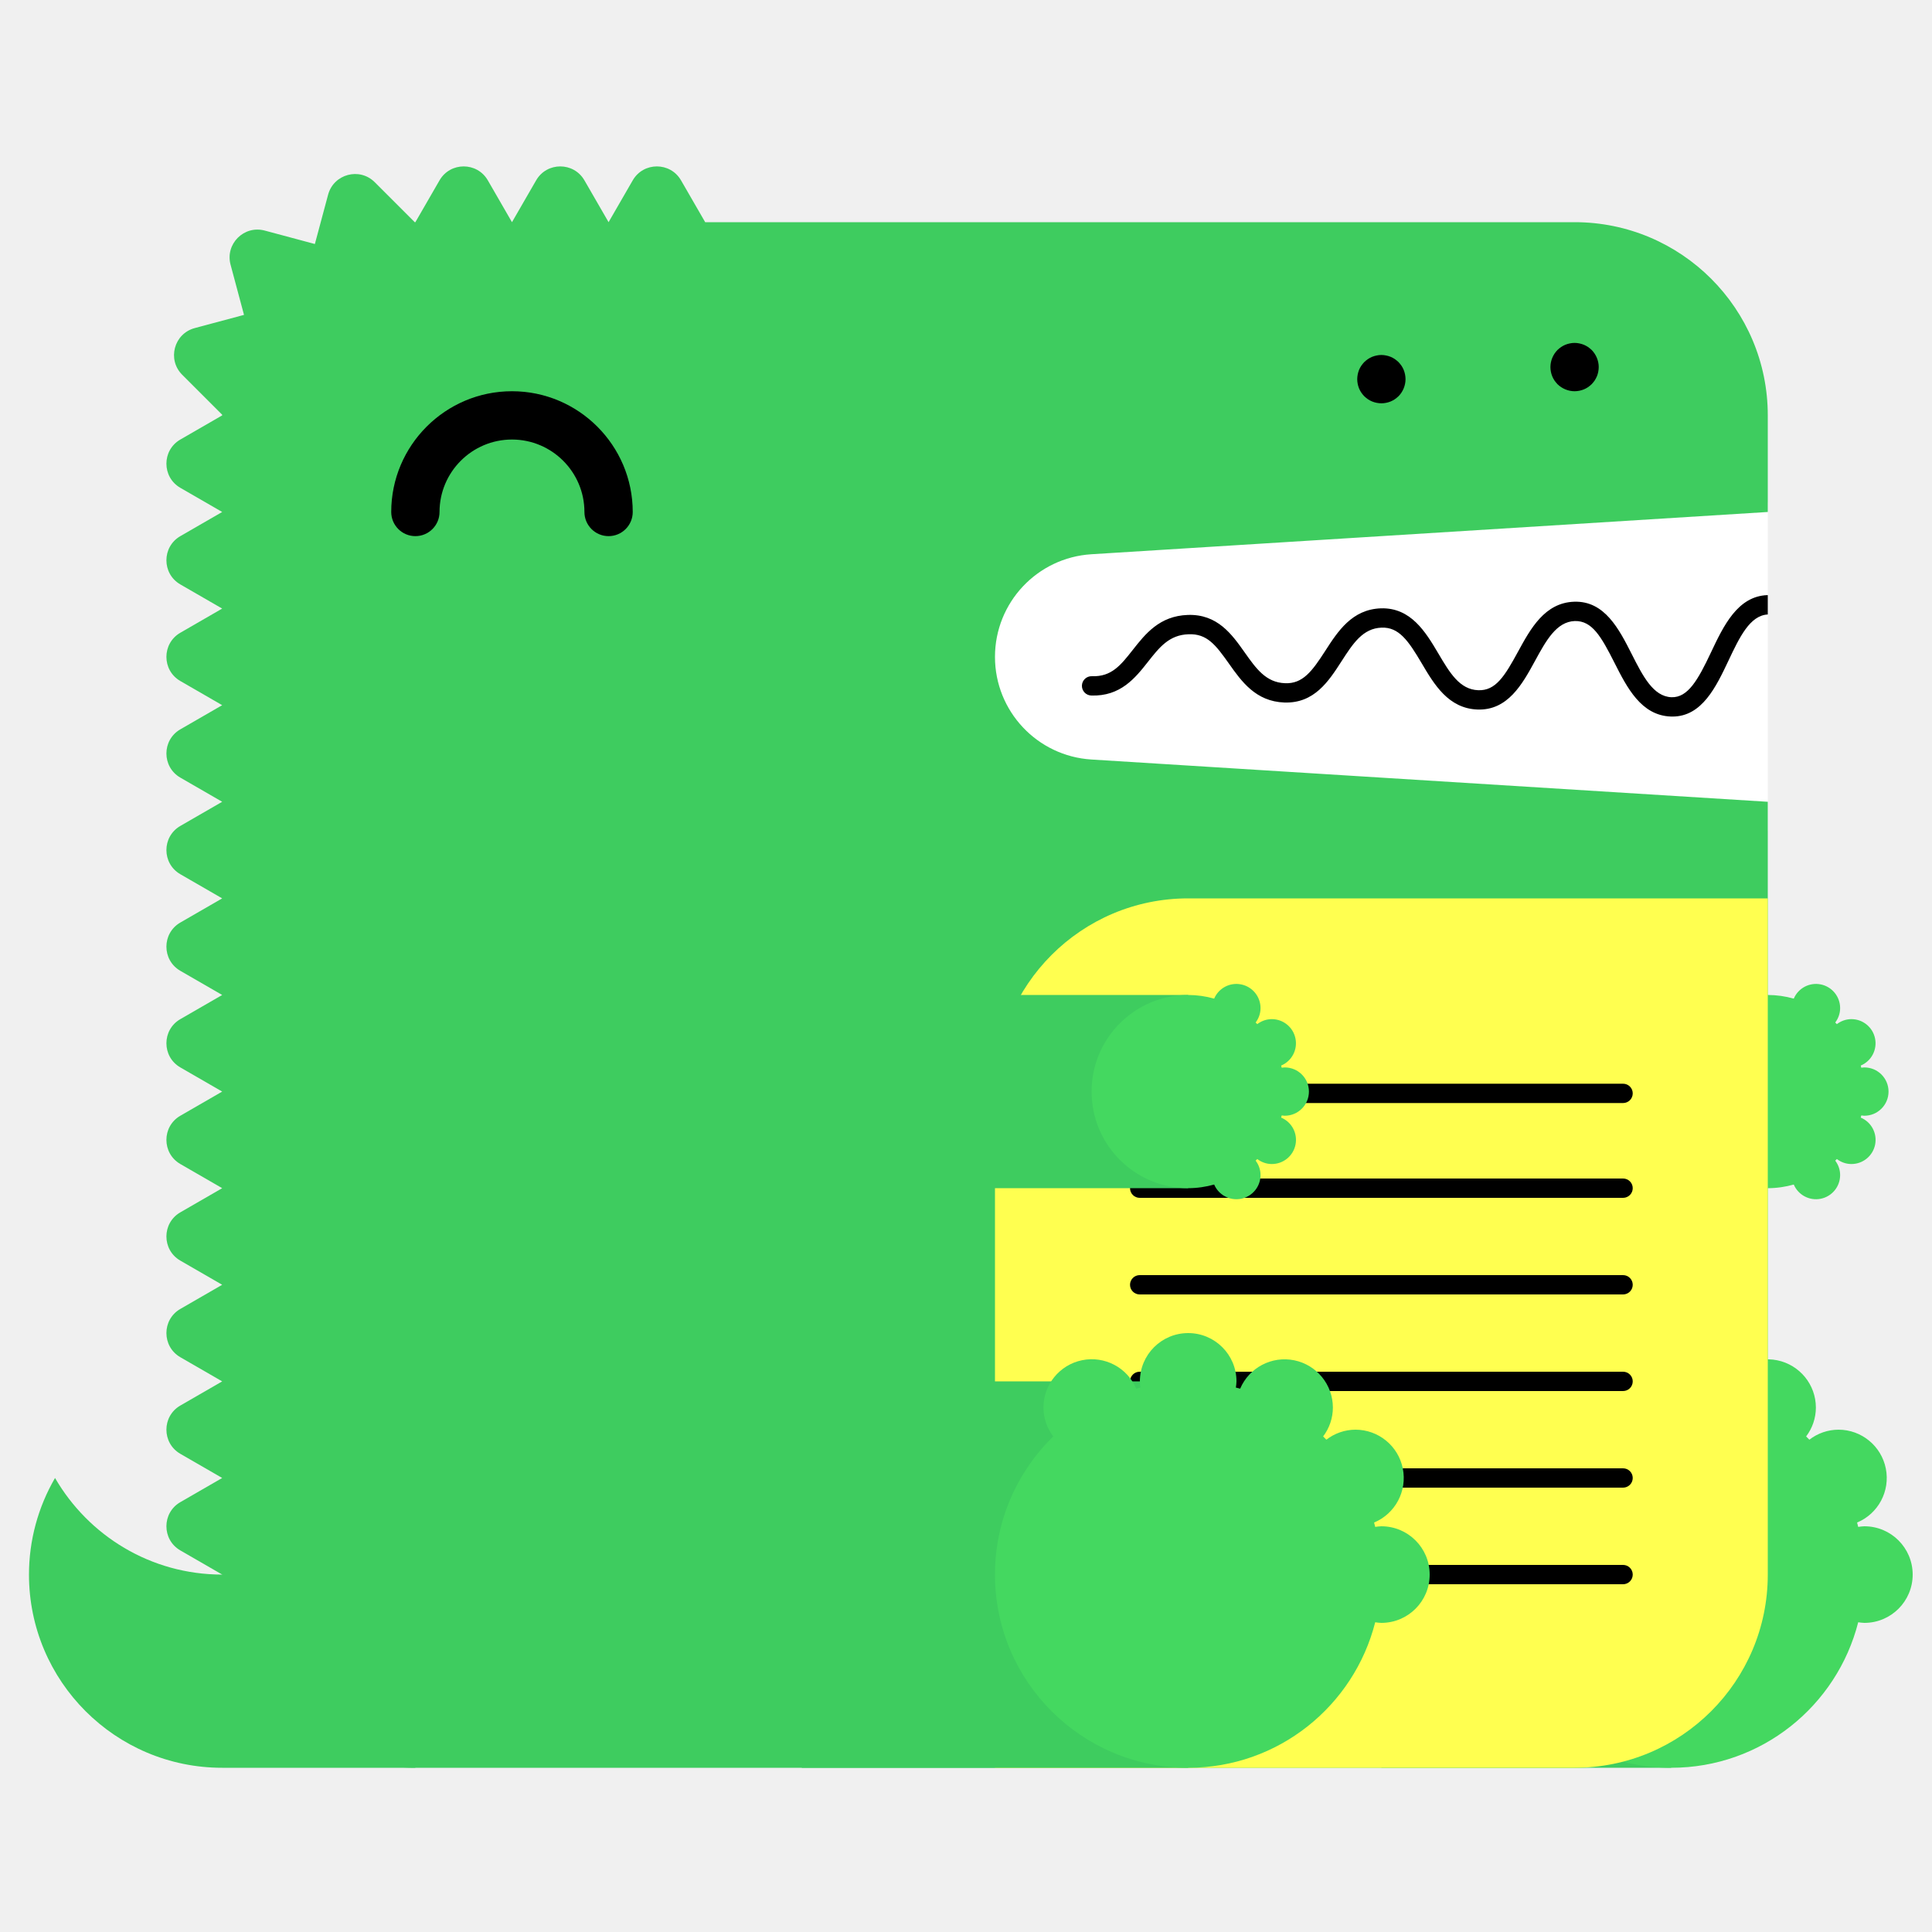
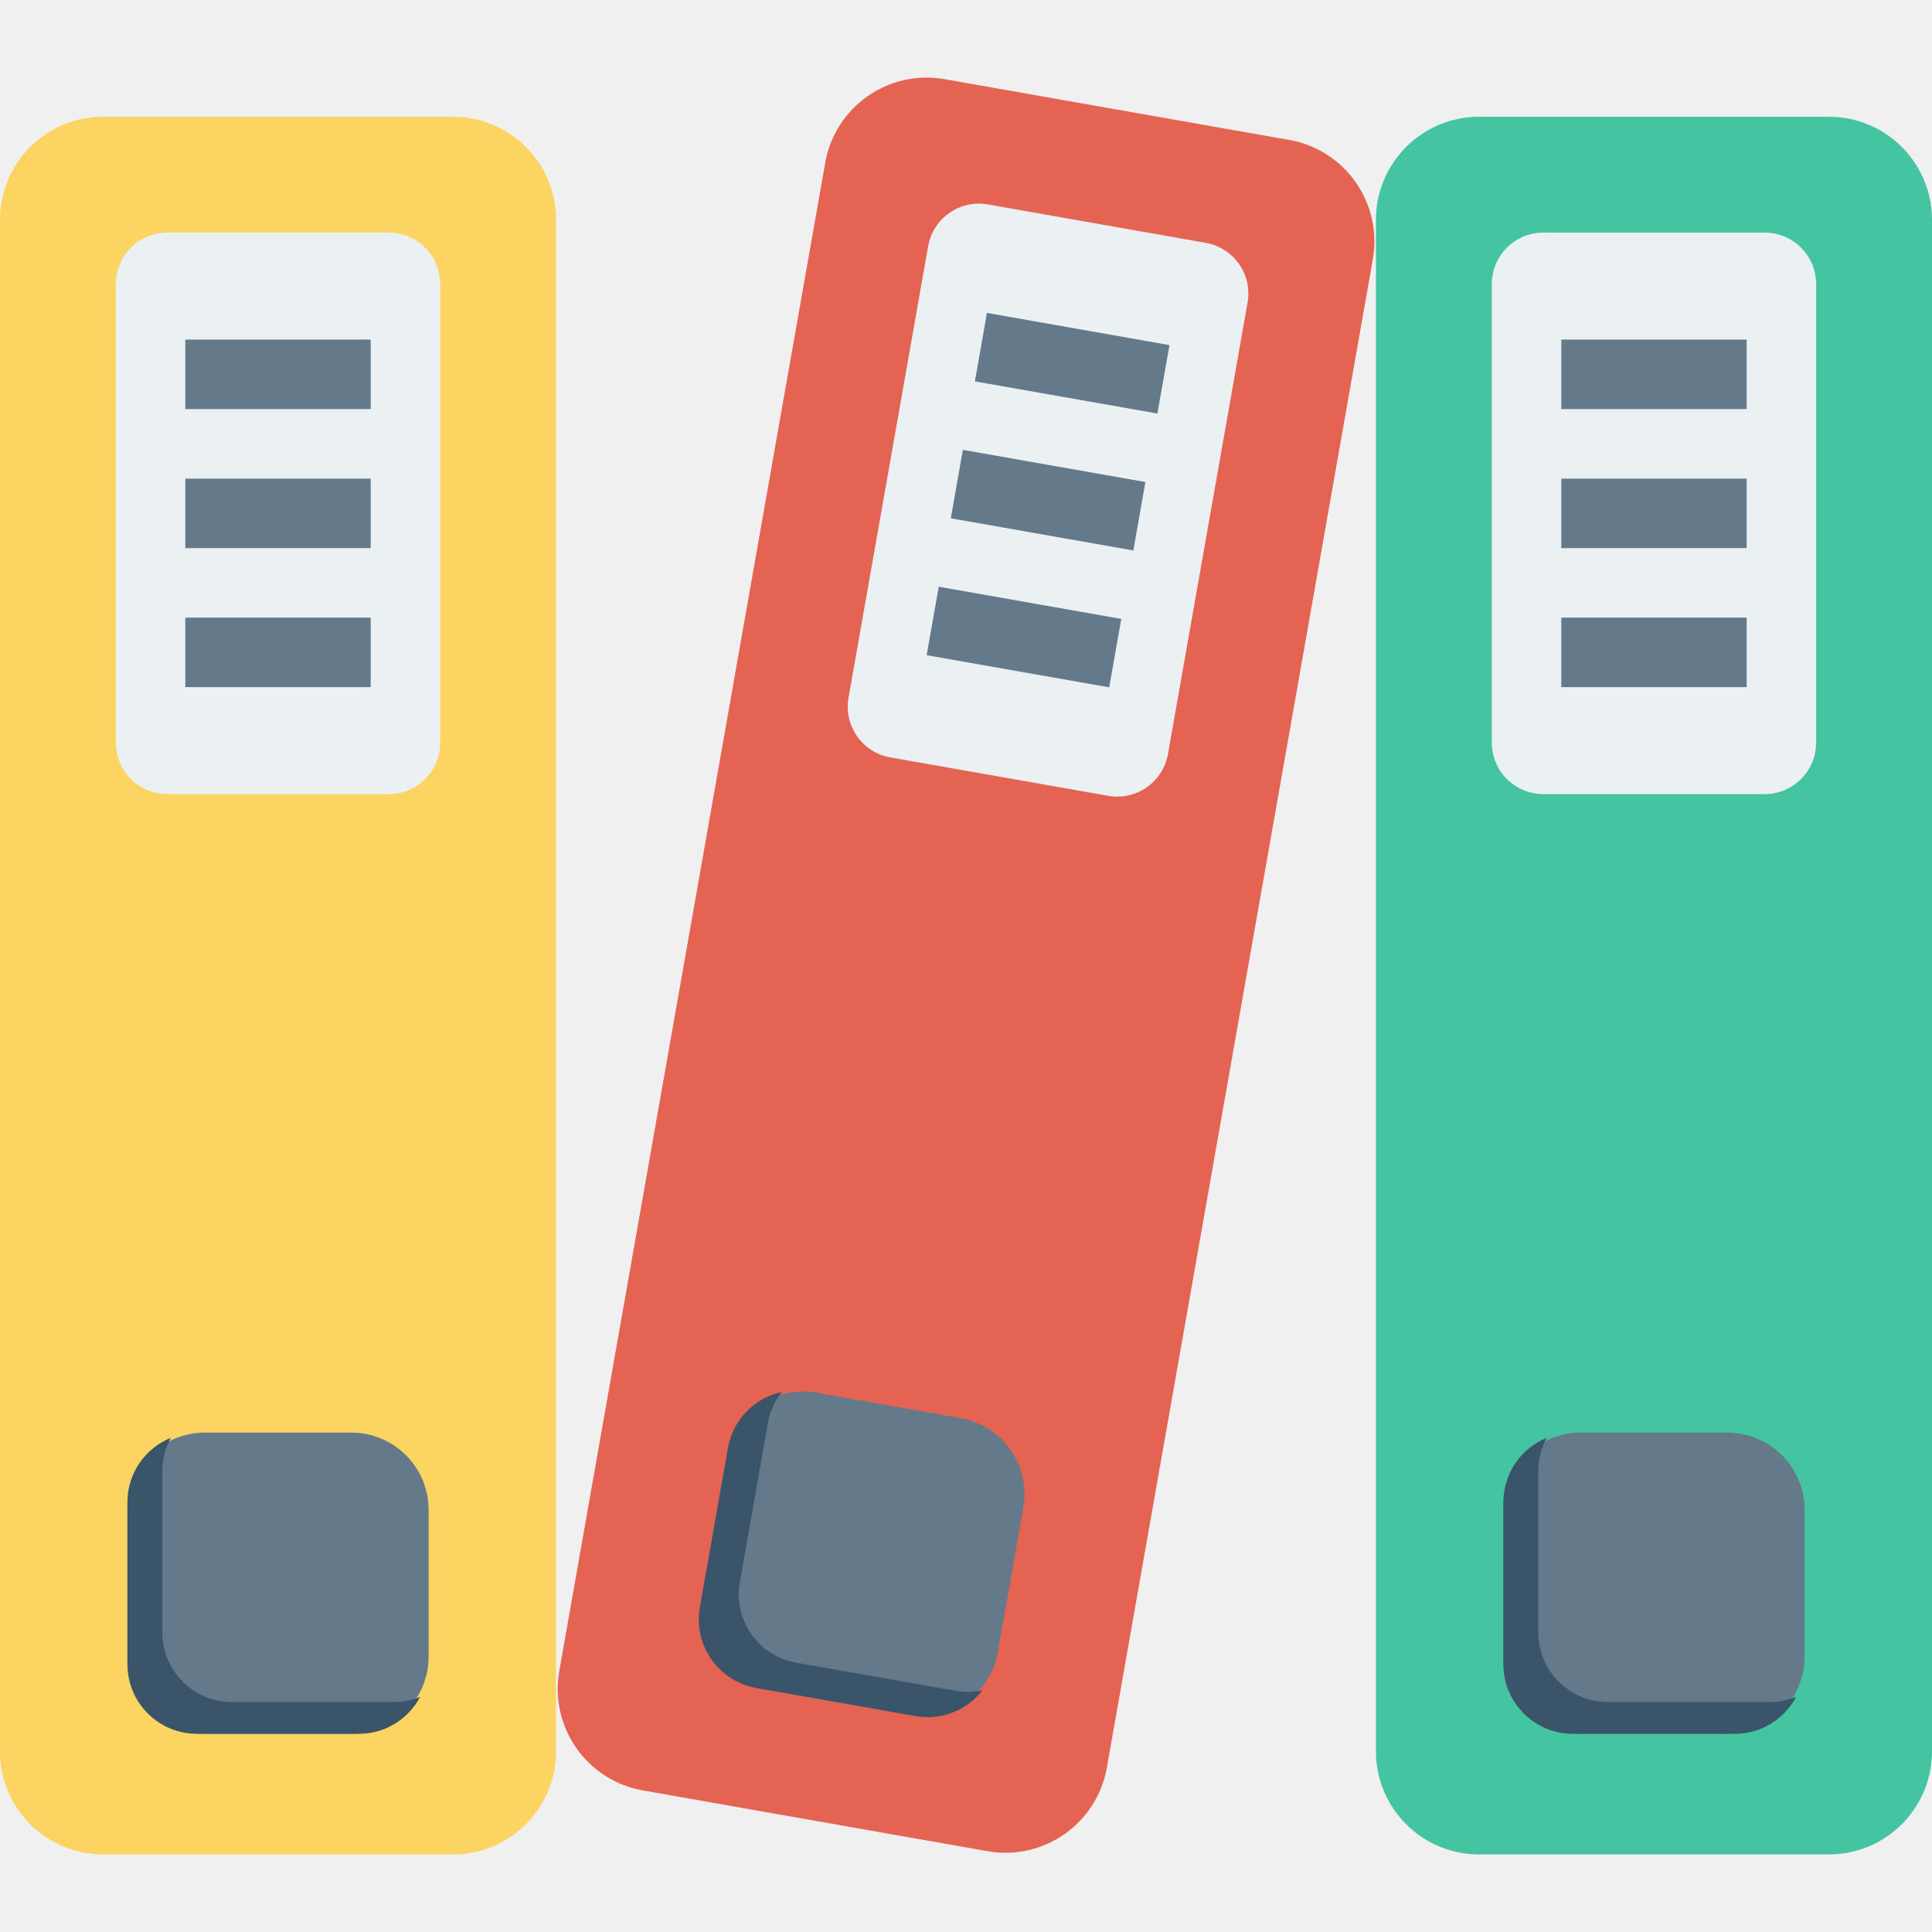
- <svg xmlns="http://www.w3.org/2000/svg" width="200" height="200" viewBox="0 0 200 200">
-   <g fill="none" fill-rule="evenodd">
-     <path fill="#FFF" d="M99 52h84v34H99z" />
-     <path d="M23 163c-7.398 0-13.843-4.027-17.303-10A19.886 19.886 0 0 0 3 163c0 11.046 8.954 20 20 20h20v-20H23z" fill="#3ECC5F" />
-     <path d="M112.98 57.376L183 53V43c0-11.046-8.954-20-20-20H73l-2.5-4.33c-1.112-1.925-3.889-1.925-5 0L63 23l-2.5-4.33c-1.111-1.925-3.889-1.925-5 0L53 23l-2.5-4.33c-1.111-1.925-3.889-1.925-5 0L43 23c-.022 0-.042.003-.065.003l-4.142-4.141c-1.57-1.571-4.252-.853-4.828 1.294l-1.369 5.104-5.192-1.392c-2.148-.575-4.111 1.389-3.535 3.536l1.39 5.193-5.102 1.367c-2.148.576-2.867 3.259-1.296 4.83l4.142 4.142c0 .021-.003.042-.003.064l-4.33 2.5c-1.925 1.111-1.925 3.889 0 5L23 53l-4.33 2.5c-1.925 1.111-1.925 3.889 0 5L23 63l-4.33 2.5c-1.925 1.111-1.925 3.889 0 5L23 73l-4.33 2.5c-1.925 1.111-1.925 3.889 0 5L23 83l-4.33 2.5c-1.925 1.111-1.925 3.889 0 5L23 93l-4.33 2.5c-1.925 1.111-1.925 3.889 0 5L23 103l-4.33 2.5c-1.925 1.111-1.925 3.889 0 5L23 113l-4.33 2.5c-1.925 1.111-1.925 3.889 0 5L23 123l-4.33 2.5c-1.925 1.111-1.925 3.889 0 5L23 133l-4.33 2.5c-1.925 1.111-1.925 3.889 0 5L23 143l-4.33 2.5c-1.925 1.111-1.925 3.889 0 5L23 153l-4.33 2.5c-1.925 1.111-1.925 3.889 0 5L23 163c0 11.046 8.954 20 20 20h120c11.046 0 20-8.954 20-20V83l-70.02-4.376A10.645 10.645 0 0 1 103 68c0-5.621 4.37-10.273 9.98-10.624" fill="#3ECC5F" />
-     <path fill="#3ECC5F" d="M143 183h30v-40h-30z" />
-     <path d="M193 158c-.219 0-.428.037-.639.064-.038-.15-.074-.301-.116-.451A5 5 0 0 0 190.32 148a4.96 4.96 0 0 0-3.016 1.036 26.531 26.531 0 0 0-.335-.336 4.955 4.955 0 0 0 1.011-2.987 5 5 0 0 0-9.599-1.959c-.148-.042-.297-.077-.445-.115.027-.211.064-.42.064-.639a5 5 0 0 0-5-5 5 5 0 0 0-5 5c0 .219.037.428.064.639-.148.038-.297.073-.445.115a4.998 4.998 0 0 0-9.599 1.959c0 1.125.384 2.151 1.011 2.987-3.717 3.632-6.031 8.693-6.031 14.3 0 11.046 8.954 20 20 20 9.339 0 17.16-6.41 19.361-15.064.211.027.42.064.639.064a5 5 0 0 0 5-5 5 5 0 0 0-5-5" fill="#44D860" />
-     <path fill="#3ECC5F" d="M153 123h30v-20h-30z" />
-     <path d="M193 115.5a2.5 2.5 0 1 0 0-5c-.109 0-.214.019-.319.032-.02-.075-.037-.15-.058-.225a2.501 2.501 0 0 0-.963-4.807c-.569 0-1.088.197-1.508.518a6.653 6.653 0 0 0-.168-.168c.314-.417.506-.931.506-1.494a2.5 2.5 0 0 0-4.8-.979A9.987 9.987 0 0 0 183 103c-5.522 0-10 4.478-10 10s4.478 10 10 10c.934 0 1.833-.138 2.69-.377a2.5 2.5 0 0 0 4.8-.979c0-.563-.192-1.077-.506-1.494.057-.055.113-.111.168-.168.42.321.939.518 1.508.518a2.5 2.5 0 0 0 .963-4.807c.021-.074.038-.15.058-.225.105.013.21.032.319.032" fill="#44D860" />
-     <path d="M63 55.5a2.5 2.5 0 0 1-2.5-2.5c0-4.136-3.364-7.5-7.5-7.5s-7.5 3.364-7.5 7.5a2.5 2.5 0 1 1-5 0c0-6.893 5.607-12.5 12.5-12.5S65.5 46.107 65.5 53a2.5 2.5 0 0 1-2.5 2.5" fill="#000" />
-     <path d="M103 183h60c11.046 0 20-8.954 20-20V93h-60c-11.046 0-20 8.954-20 20v70z" fill="#FFFF50" />
-     <path d="M168.02 124h-50.04a1 1 0 1 1 0-2h50.04a1 1 0 1 1 0 2m0 20h-50.04a1 1 0 1 1 0-2h50.04a1 1 0 1 1 0 2m0 20h-50.04a1 1 0 1 1 0-2h50.04a1 1 0 1 1 0 2m0-49.814h-50.04a1 1 0 1 1 0-2h50.04a1 1 0 1 1 0 2m0 19.814h-50.04a1 1 0 1 1 0-2h50.04a1 1 0 1 1 0 2m0 20h-50.04a1 1 0 1 1 0-2h50.04a1 1 0 1 1 0 2M183 61.611c-.012 0-.022-.006-.034-.005-3.09.105-4.552 3.196-5.842 5.923-1.346 2.85-2.387 4.703-4.093 4.647-1.889-.068-2.969-2.202-4.113-4.46-1.314-2.594-2.814-5.536-5.963-5.426-3.046.104-4.513 2.794-5.807 5.167-1.377 2.528-2.314 4.065-4.121 3.994-1.927-.07-2.951-1.805-4.136-3.813-1.321-2.236-2.848-4.75-5.936-4.664-2.994.103-4.465 2.385-5.763 4.4-1.373 2.13-2.335 3.428-4.165 3.351-1.973-.07-2.992-1.51-4.171-3.177-1.324-1.873-2.816-3.993-5.895-3.89-2.928.1-4.399 1.97-5.696 3.618-1.232 1.564-2.194 2.802-4.229 2.724a1 1 0 0 0-.072 2c3.017.101 4.545-1.8 5.872-3.487 1.177-1.496 2.193-2.787 4.193-2.855 1.926-.082 2.829 1.115 4.195 3.045 1.297 1.834 2.769 3.914 5.731 4.021 3.103.104 4.596-2.215 5.918-4.267 1.182-1.834 2.202-3.417 4.15-3.484 1.793-.067 2.769 1.35 4.145 3.681 1.297 2.197 2.766 4.686 5.787 4.796 3.125.108 4.634-2.62 5.949-5.035 1.139-2.088 2.214-4.06 4.119-4.126 1.793-.042 2.728 1.595 4.111 4.33 1.292 2.553 2.757 5.445 5.825 5.556l.169.003c3.064 0 4.518-3.075 5.805-5.794 1.139-2.41 2.217-4.68 4.067-4.773v-2z" fill="#000" />
-     <path fill="#3ECC5F" d="M83 183h40v-40H83z" />
-     <path d="M143 158c-.219 0-.428.037-.639.064-.038-.15-.074-.301-.116-.451A5 5 0 0 0 140.32 148a4.96 4.96 0 0 0-3.016 1.036 26.531 26.531 0 0 0-.335-.336 4.955 4.955 0 0 0 1.011-2.987 5 5 0 0 0-9.599-1.959c-.148-.042-.297-.077-.445-.115.027-.211.064-.42.064-.639a5 5 0 0 0-5-5 5 5 0 0 0-5 5c0 .219.037.428.064.639-.148.038-.297.073-.445.115a4.998 4.998 0 0 0-9.599 1.959c0 1.125.384 2.151 1.011 2.987-3.717 3.632-6.031 8.693-6.031 14.3 0 11.046 8.954 20 20 20 9.339 0 17.16-6.41 19.361-15.064.211.027.42.064.639.064a5 5 0 0 0 5-5 5 5 0 0 0-5-5" fill="#44D860" />
-     <path fill="#3ECC5F" d="M83 123h40v-20H83z" />
-     <path d="M133 115.5a2.5 2.5 0 1 0 0-5c-.109 0-.214.019-.319.032-.02-.075-.037-.15-.058-.225a2.501 2.501 0 0 0-.963-4.807c-.569 0-1.088.197-1.508.518a6.653 6.653 0 0 0-.168-.168c.314-.417.506-.931.506-1.494a2.5 2.5 0 0 0-4.8-.979A9.987 9.987 0 0 0 123 103c-5.522 0-10 4.478-10 10s4.478 10 10 10c.934 0 1.833-.138 2.69-.377a2.5 2.5 0 0 0 4.8-.979c0-.563-.192-1.077-.506-1.494.057-.055.113-.111.168-.168.42.321.939.518 1.508.518a2.5 2.5 0 0 0 .963-4.807c.021-.074.038-.15.058-.225.105.013.21.032.319.032" fill="#44D860" />
-     <path d="M143 41.75c-.16 0-.33-.02-.49-.05a2.52 2.52 0 0 1-.47-.14c-.15-.06-.29-.14-.431-.23-.13-.09-.259-.2-.38-.31-.109-.12-.219-.24-.309-.38s-.17-.28-.231-.43a2.619 2.619 0 0 1-.189-.96c0-.16.02-.33.05-.49.03-.16.08-.31.139-.47.061-.15.141-.29.231-.43.09-.13.2-.26.309-.38.121-.11.25-.22.38-.31.141-.09.281-.17.431-.23.149-.06.31-.11.47-.14.32-.07.65-.07.98 0 .159.03.32.08.47.14.149.06.29.14.43.23.13.09.259.2.38.31.11.12.22.25.31.38.09.14.17.28.23.43.06.16.11.31.14.47.029.16.05.33.05.49 0 .66-.271 1.31-.73 1.77-.121.11-.25.22-.38.31-.14.09-.281.17-.43.23a2.565 2.565 0 0 1-.96.19m20-1.25c-.66 0-1.3-.27-1.771-.73a3.802 3.802 0 0 1-.309-.38c-.09-.14-.17-.28-.231-.43a2.619 2.619 0 0 1-.189-.96c0-.66.27-1.3.729-1.77.121-.11.25-.22.38-.31.141-.09.281-.17.431-.23.149-.06.31-.11.47-.14.32-.07.66-.07.98 0 .159.03.32.08.47.14.149.06.29.14.43.23.13.09.259.2.38.31.459.47.73 1.11.73 1.77 0 .16-.021.33-.05.49-.03.16-.08.32-.14.47-.07.15-.14.29-.23.43-.09.13-.2.26-.31.38-.121.11-.25.22-.38.31-.14.09-.281.17-.43.23a2.565 2.565 0 0 1-.96.19" fill="#000" />
+ <svg xmlns="http://www.w3.org/2000/svg" version="1.1" id="Capa_1" x="0px" y="0px" viewBox="0 0 468.293 468.293" style="enable-background:new 0 0 468.293 468.293;" xml:space="preserve">
+   <path style="fill:#FCD462;" d="M109.804,449.487H24.976C11.182,449.487,0,438.305,0,424.511V53.278  c0-13.794,11.182-24.976,24.976-24.976h84.828c13.794,0,24.976,11.182,24.976,24.976v371.234  C134.779,438.305,123.597,449.487,109.804,449.487z" />
+   <path style="fill:#EBF0F3;" d="M28.079,179.995V68.867c0-6.897,5.591-12.488,12.488-12.488h53.646  c6.897,0,12.488,5.591,12.488,12.488v111.128c0,6.897-5.591,12.488-12.488,12.488H40.567  C33.67,192.483,28.079,186.892,28.079,179.995z" />
+   <path style="fill:#64798A;" d="M85.161,420.255H49.619c-10.345,0-18.732-8.386-18.732-18.732v-35.542  c0-10.345,8.386-18.732,18.732-18.732h35.542c10.345,0,18.732,8.386,18.732,18.732v35.542  C103.892,411.868,95.506,420.255,85.161,420.255z" />
+   <path style="fill:#3A556A;" d="M95.515,412.546H56.204c-9.305,0-16.847-7.542-16.847-16.847v-39.311  c0-2.865,0.782-5.522,2.044-7.884c-6.161,2.506-10.514,8.532-10.514,15.593v39.311c0,9.305,7.543,16.847,16.847,16.847h39.311  c6.44,0,11.968-3.654,14.803-8.963C99.89,412.088,97.758,412.546,95.515,412.546z" />
+   <g>
+     <rect x="44.925" y="116.012" style="fill:#64798A;" width="44.925" height="16.846" />
+     <rect x="44.925" y="82.313" style="fill:#64798A;" width="44.925" height="16.846" />
+     <rect x="44.925" y="149.704" style="fill:#64798A;" width="44.925" height="16.846" />
  </g>
+   <path style="fill:#44C4A1;" d="M443.317,449.487h-84.828c-13.794,0-24.976-11.182-24.976-24.976V53.278  c0-13.794,11.182-24.976,24.976-24.976h84.828c13.794,0,24.976,11.182,24.976,24.976v371.234  C468.293,438.305,457.111,449.487,443.317,449.487z" />
+   <path style="fill:#EBF0F3;" d="M361.592,179.995V68.867c0-6.897,5.591-12.488,12.488-12.488h53.646  c6.897,0,12.488,5.591,12.488,12.488v111.128c0,6.897-5.591,12.488-12.488,12.488H374.08  C367.183,192.483,361.592,186.892,361.592,179.995z" />
+   <path style="fill:#64798A;" d="M418.674,420.255h-35.542c-10.345,0-18.732-8.386-18.732-18.732v-35.542  c0-10.345,8.386-18.732,18.732-18.732h35.542c10.345,0,18.732,8.386,18.732,18.732v35.542  C437.406,411.868,429.019,420.255,418.674,420.255z" />
+   <path style="fill:#3A556A;" d="M429.028,412.546h-39.311c-9.305,0-16.847-7.542-16.847-16.847v-39.311  c0-2.865,0.782-5.522,2.044-7.884c-6.161,2.506-10.514,8.532-10.514,15.593v39.311c0,9.305,7.543,16.847,16.847,16.847h39.311  c6.44,0,11.968-3.654,14.803-8.963C433.404,412.088,431.272,412.546,429.028,412.546z" />
+   <g>
+     <rect x="378.443" y="116.012" style="fill:#64798A;" width="44.925" height="16.846" />
+     <rect x="378.443" y="82.313" style="fill:#64798A;" width="44.925" height="16.846" />
+     <rect x="378.443" y="149.704" style="fill:#64798A;" width="44.925" height="16.846" />
+   </g>
+   <path style="fill:#E56353;" d="M239.359,448.706l-83.539-14.73c-13.584-2.395-22.654-15.349-20.259-28.933l64.464-365.594  c2.395-13.584,15.349-22.654,28.933-20.259l83.539,14.73c13.584,2.395,22.654,15.349,20.259,28.933l-64.464,365.594  C265.897,442.031,252.943,451.101,239.359,448.706z" />
+   <path style="fill:#EBF0F3;" d="M205.673,169.117l19.297-109.44c1.198-6.792,7.675-11.327,14.467-10.13l52.831,9.315  c6.792,1.198,11.327,7.675,10.13,14.467l-19.297,109.44c-1.198,6.792-7.675,11.327-14.467,10.13l-52.831-9.315  C209.01,182.386,204.475,175.909,205.673,169.117z" />
+   <path style="fill:#64798A;" d="M220.167,415.638l-35.002-6.172c-10.188-1.796-16.991-11.512-15.194-21.7l6.172-35.002  c1.796-10.188,11.512-16.991,21.7-15.194l35.002,6.172c10.188,1.796,16.991,11.512,15.194,21.7l-6.172,35.002  C240.07,410.632,230.355,417.435,220.167,415.638z" />
+   <path style="fill:#3A556A;" d="M231.702,409.845l-38.713-6.826c-9.163-1.616-15.282-10.353-13.666-19.517l6.826-38.713  c0.498-2.822,1.729-5.302,3.382-7.409c-6.502,1.398-11.836,6.577-13.062,13.53l-6.826,38.713  c-1.616,9.163,4.503,17.901,13.666,19.517l38.713,6.826c6.342,1.118,12.421-1.52,16.135-6.257  C236.09,410.154,233.911,410.234,231.702,409.845z" />
+   <g>
+     <rect x="245.611" y="98.765" transform="matrix(-0.1736 0.9848 -0.9848 -0.1736 417.5324 -107.8966)" style="fill:#64798A;" width="16.846" height="44.925" />
+     <rect x="251.446" y="65.578" transform="matrix(-0.1736 0.9848 -0.9848 -0.1736 391.6978 -152.5924)" style="fill:#64798A;" width="16.846" height="44.925" />
+     <rect x="239.764" y="131.943" transform="matrix(-0.1736 0.9848 -0.9848 -0.1736 443.3442 -63.1987)" style="fill:#64798A;" width="16.846" height="44.925" />
+   </g>
+   <g>
+ </g>
+   <g>
+ </g>
+   <g>
+ </g>
+   <g>
+ </g>
+   <g>
+ </g>
+   <g>
+ </g>
+   <g>
+ </g>
+   <g>
+ </g>
+   <g>
+ </g>
+   <g>
+ </g>
+   <g>
+ </g>
+   <g>
+ </g>
+   <g>
+ </g>
+   <g>
+ </g>
+   <g>
+ </g>
</svg>
